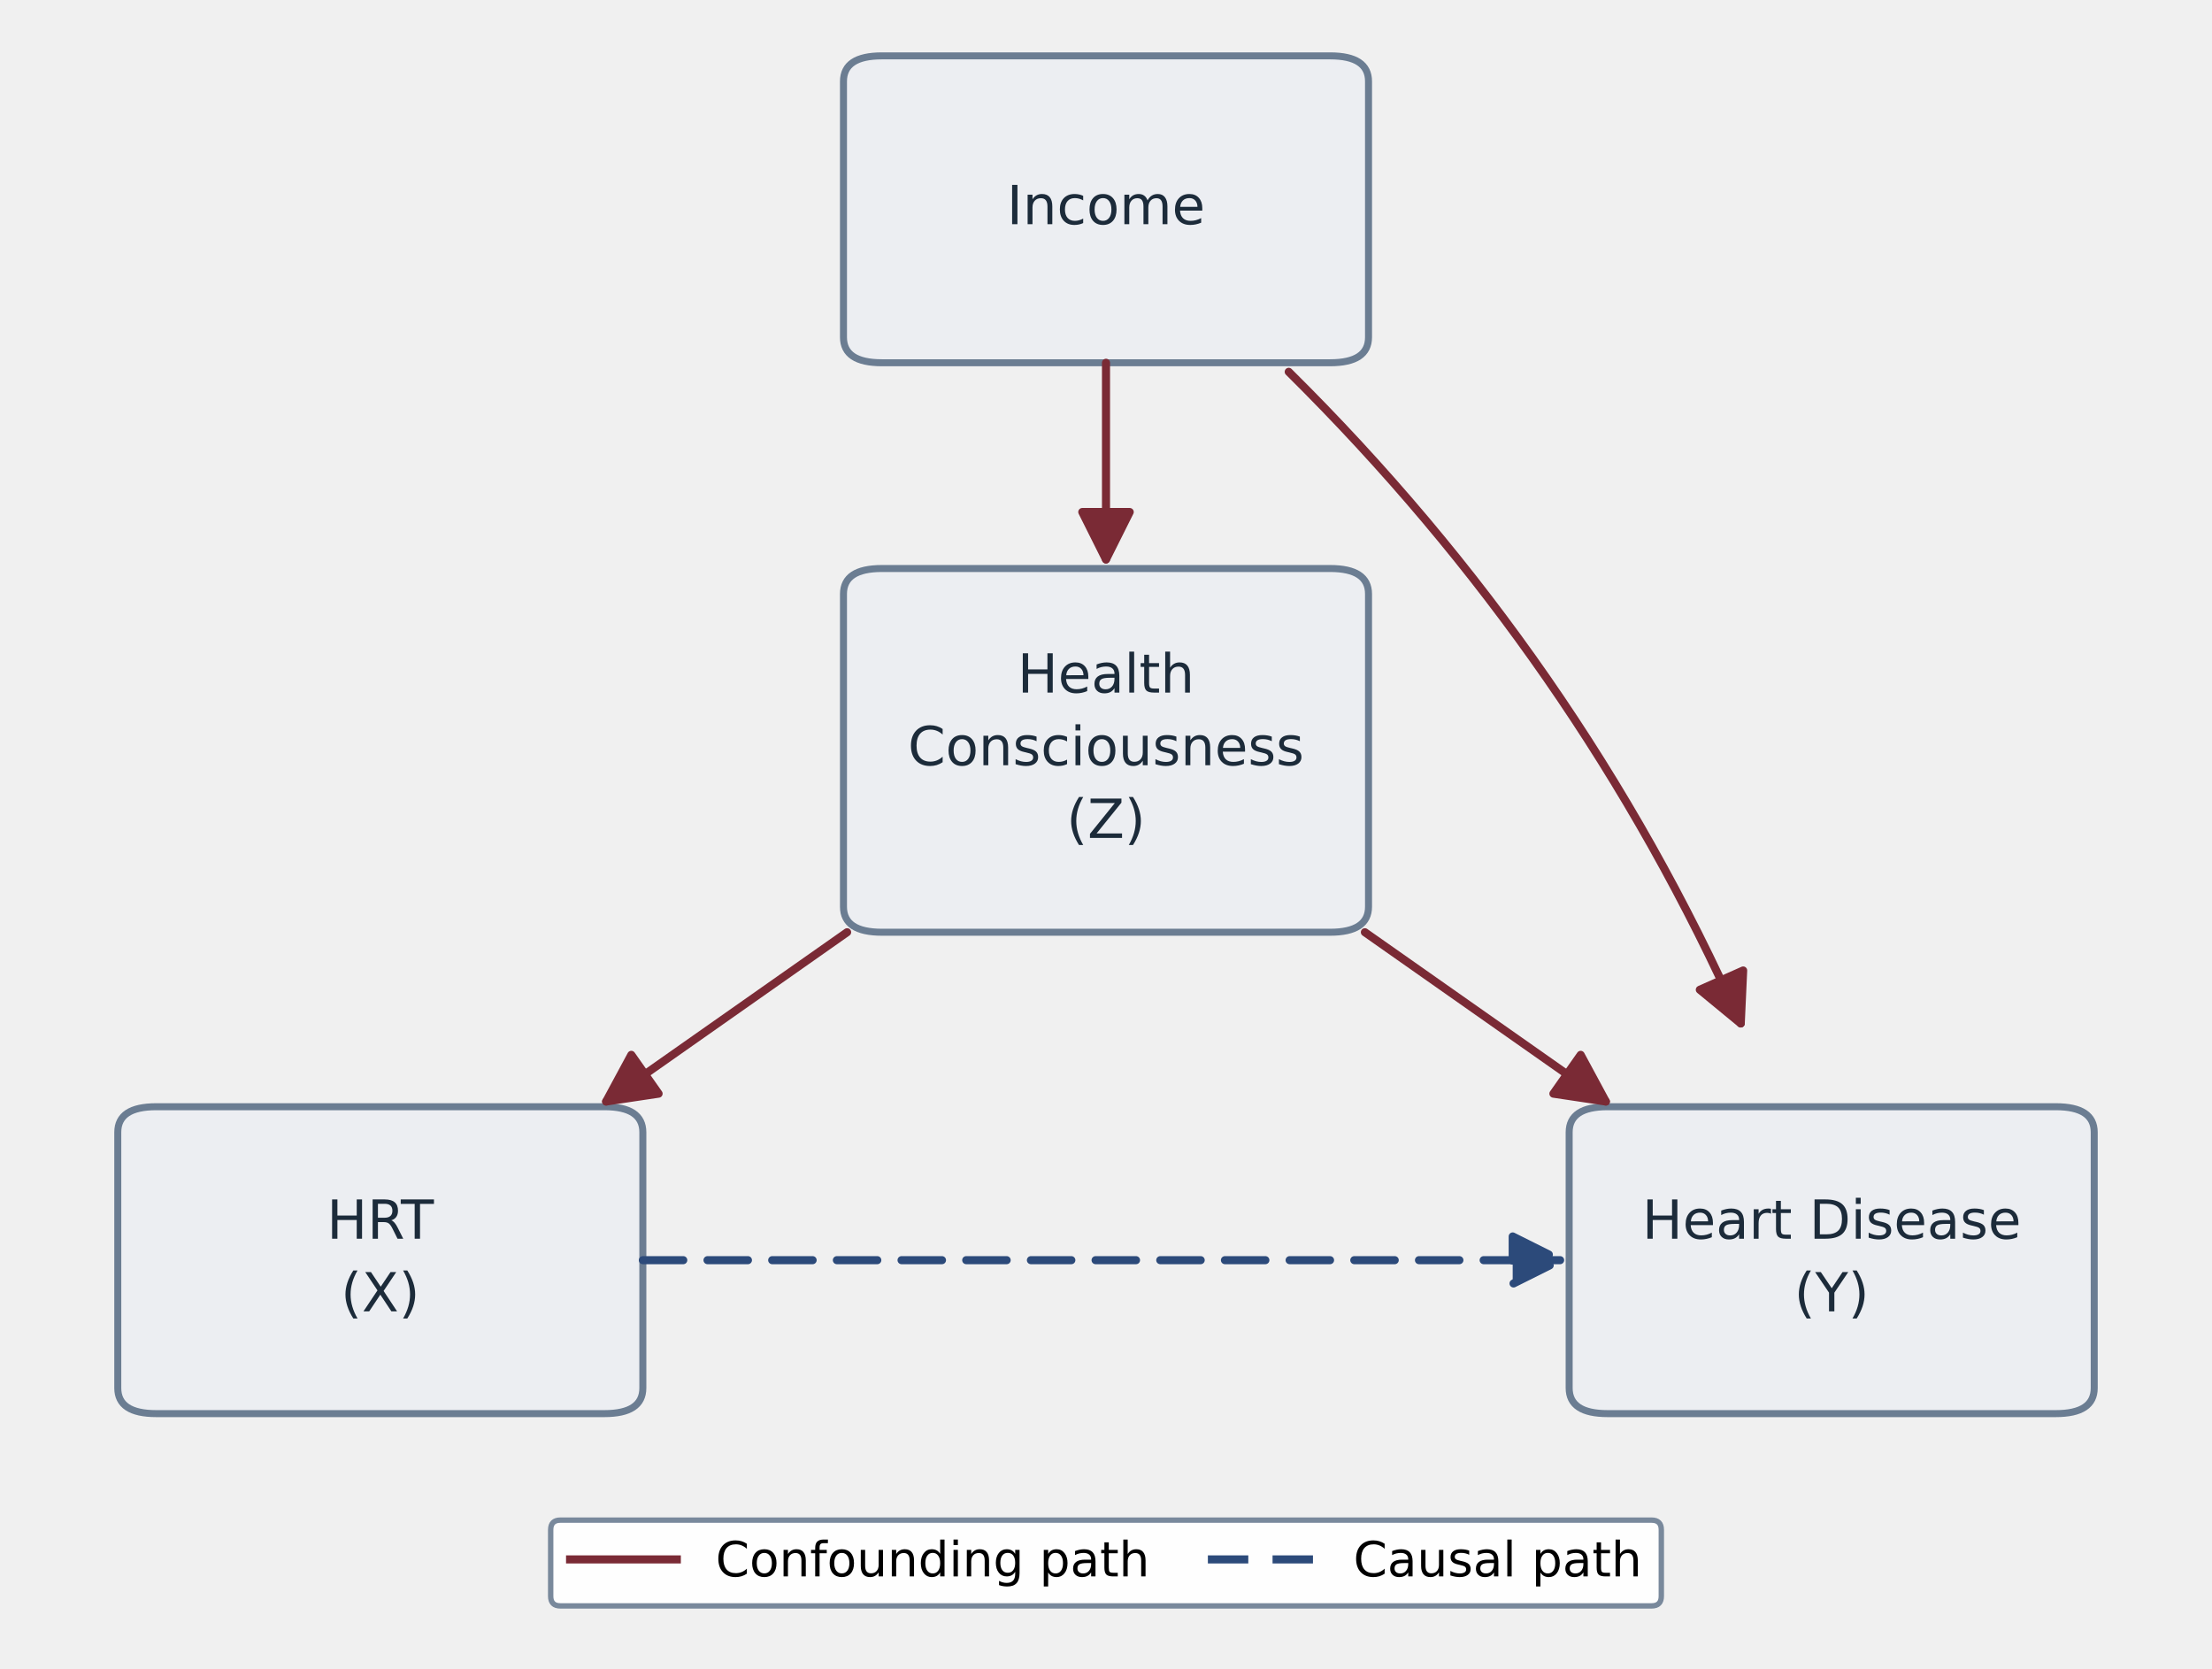
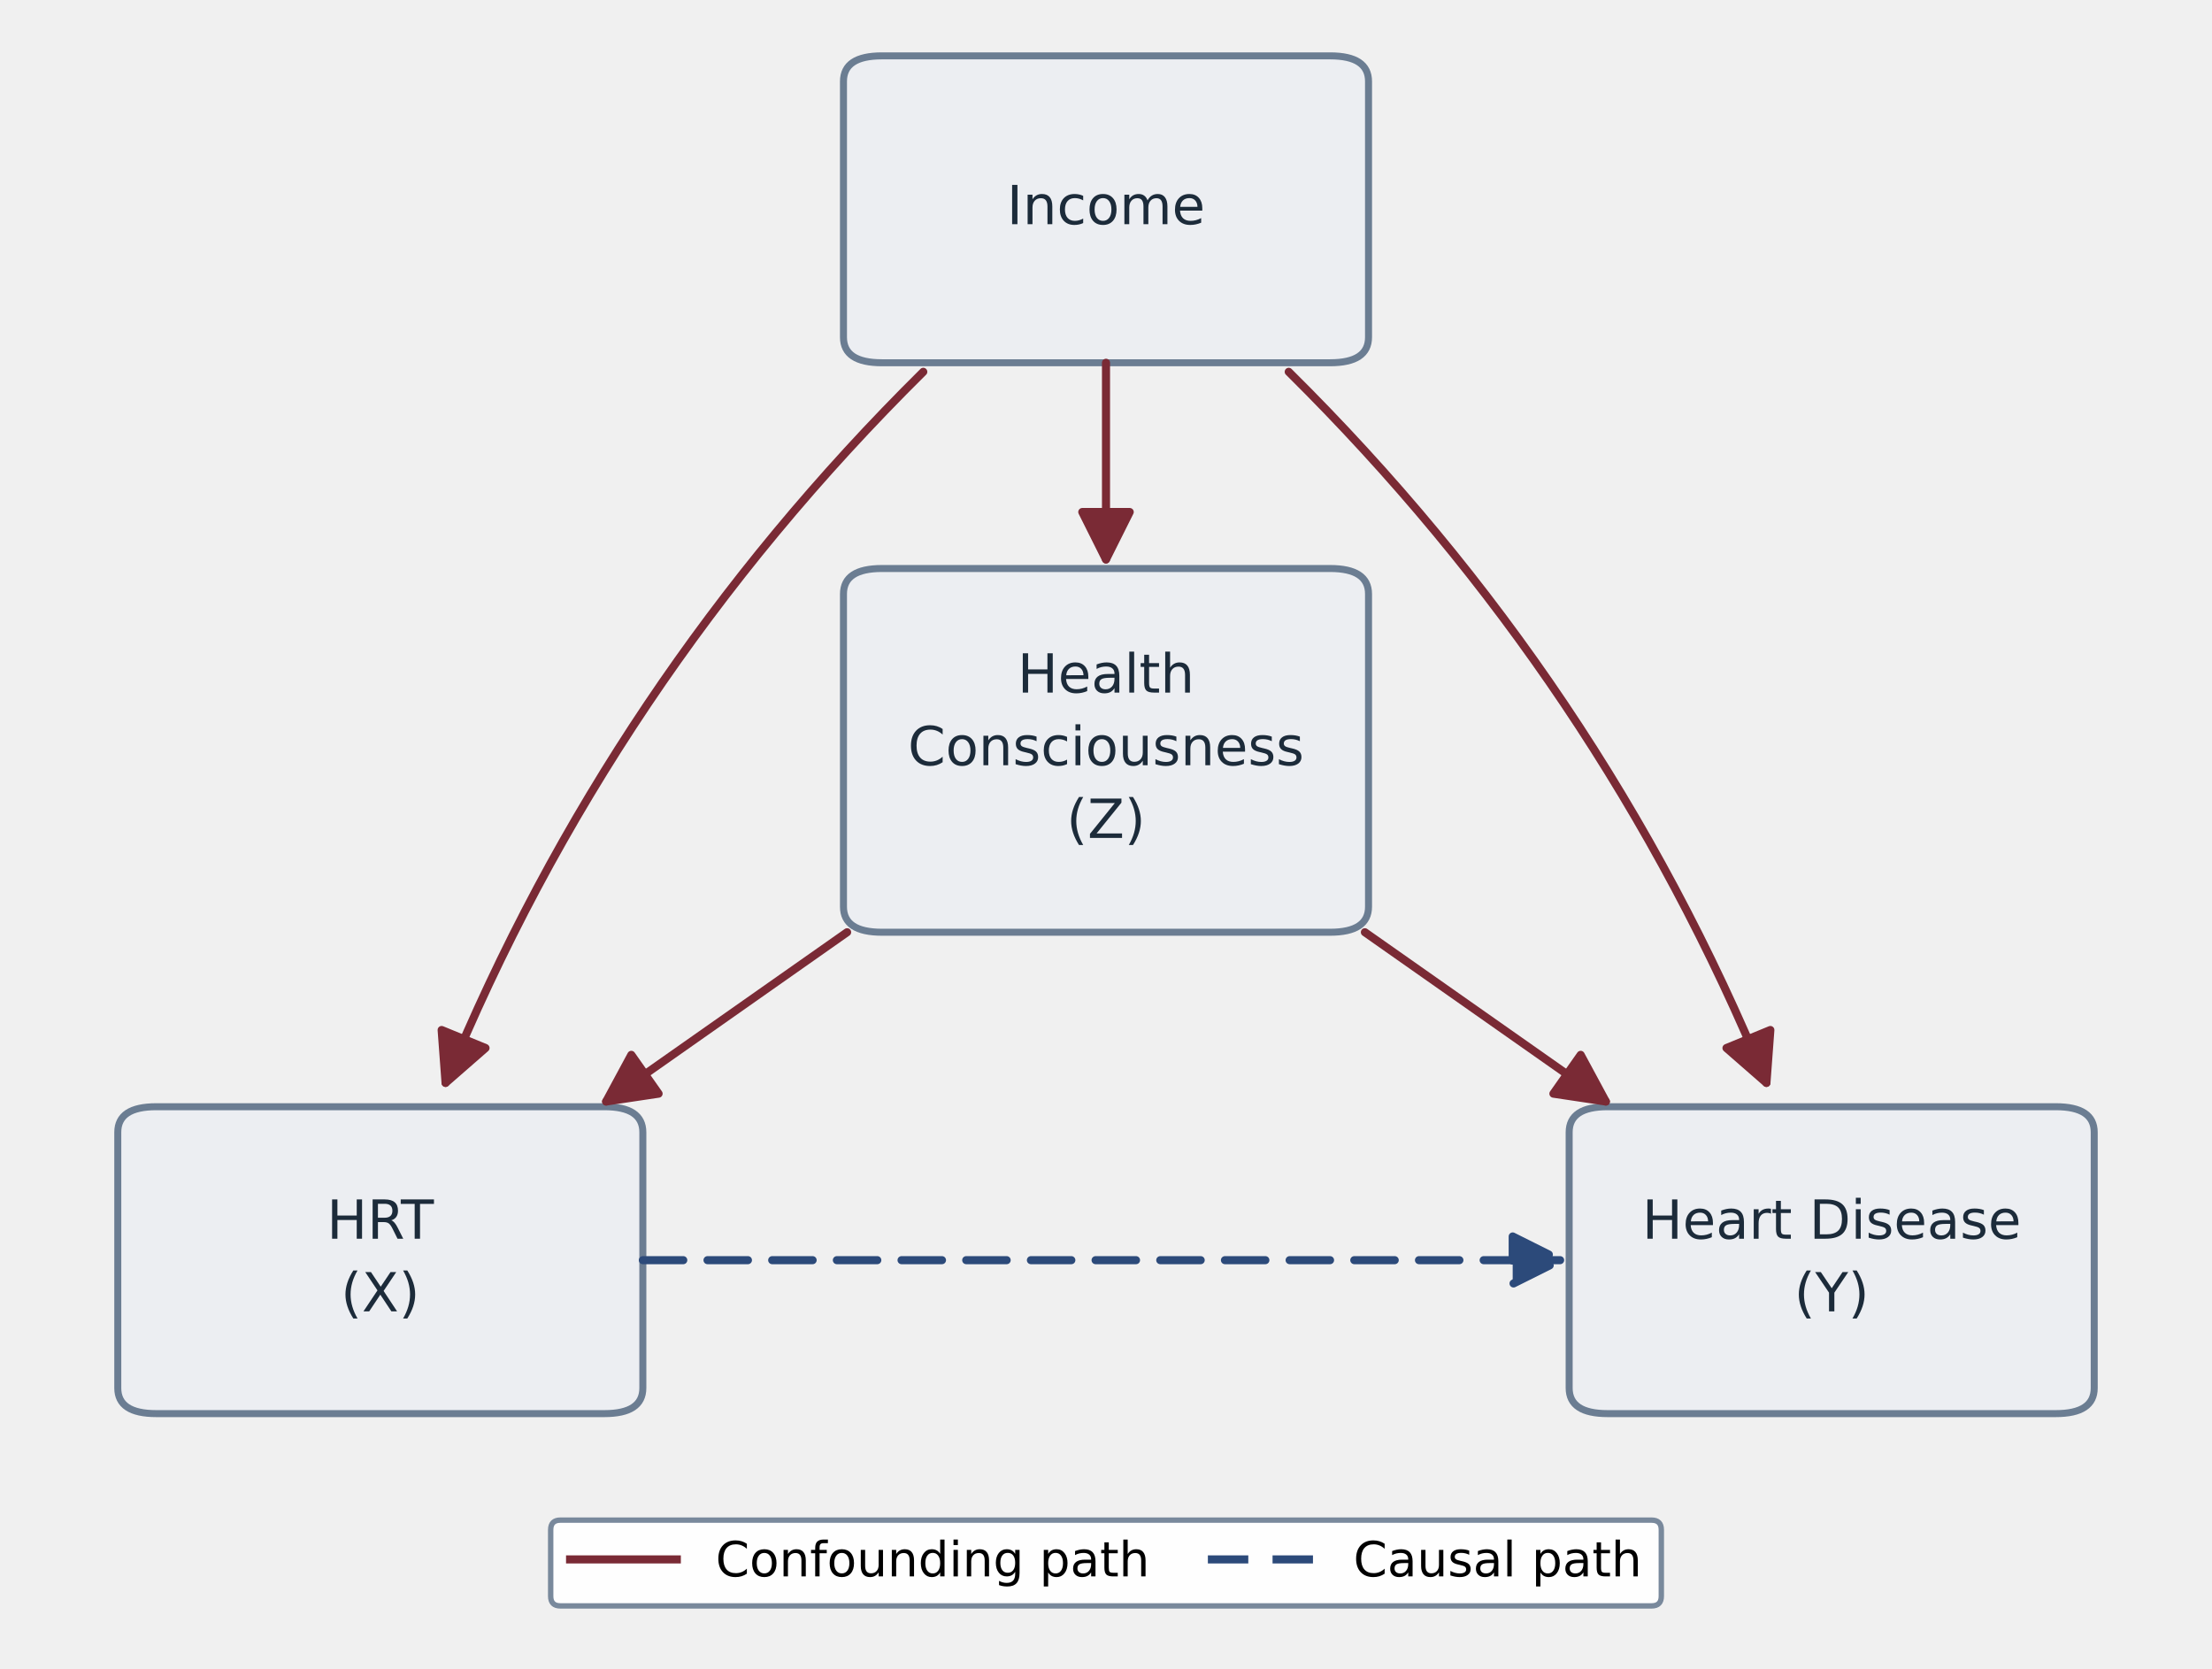
<svg xmlns="http://www.w3.org/2000/svg" xmlns:xlink="http://www.w3.org/1999/xlink" width="410.4pt" height="309.6pt" viewBox="0 0 410.4 309.6" version="1.1">
  <defs>
    <style type="text/css">*{stroke-linejoin: round; stroke-linecap: butt}</style>
  </defs>
  <g id="figure_1">
    <g id="patch_1">
      <path d="M -0 309.6  L 410.4 309.6  L 410.4 0  L -0 0  L -0 309.6  z " style="fill: none" />
    </g>
    <g id="axes_1">
      <g id="patch_2">
-         <path d="M 163.62 67.294  L 246.78 67.294  Q 253.908 67.294 253.908 62.55  L 253.908 15.107  Q 253.908 10.363 246.78 10.363  L 163.62 10.363  Q 156.492 10.363 156.492 15.107  L 156.492 62.55  Q 156.492 67.294 163.62 67.294  z " clip-path="url(#p20f99f0b2f)" style="fill: #eceef2; stroke: #6b7d92; stroke-width: 1.3; stroke-linejoin: miter" />
+         <path d="M 163.62 67.294  L 246.78 67.294  Q 253.908 67.294 253.908 62.55  L 253.908 15.107  Q 253.908 10.363 246.78 10.363  L 163.62 10.363  Q 156.492 10.363 156.492 15.107  L 156.492 62.55  Q 156.492 67.294 163.62 67.294  z " clip-path="url(#p44024df63d)" style="fill: #eceef2; stroke: #6b7d92; stroke-width: 1.3; stroke-linejoin: miter" />
      </g>
      <g id="patch_3">
-         <path d="M 163.62 172.934  L 246.78 172.934  Q 253.908 172.934 253.908 168.189  L 253.908 110.204  Q 253.908 105.459 246.78 105.459  L 163.62 105.459  Q 156.492 105.459 156.492 110.204  L 156.492 168.189  Q 156.492 172.934 163.62 172.934  z " clip-path="url(#p20f99f0b2f)" style="fill: #eceef2; stroke: #6b7d92; stroke-width: 1.3; stroke-linejoin: miter" />
+         <path d="M 163.62 172.934  L 246.78 172.934  Q 253.908 172.934 253.908 168.189  L 253.908 110.204  Q 253.908 105.459 246.78 105.459  L 163.62 105.459  Q 156.492 105.459 156.492 110.204  L 156.492 168.189  Q 156.492 172.934 163.62 172.934  z " clip-path="url(#p44024df63d)" style="fill: #eceef2; stroke: #6b7d92; stroke-width: 1.3; stroke-linejoin: miter" />
      </g>
      <g id="patch_4">
-         <path d="M 28.98 262.232  L 112.14 262.232  Q 119.268 262.232 119.268 257.487  L 119.268 210.045  Q 119.268 205.3 112.14 205.3  L 28.98 205.3  Q 21.852 205.3 21.852 210.045  L 21.852 257.487  Q 21.852 262.232 28.98 262.232  z " clip-path="url(#p20f99f0b2f)" style="fill: #eceef2; stroke: #6b7d92; stroke-width: 1.3; stroke-linejoin: miter" />
+         <path d="M 28.98 262.232  L 112.14 262.232  Q 119.268 262.232 119.268 257.487  L 119.268 210.045  Q 119.268 205.3 112.14 205.3  L 28.98 205.3  Q 21.852 205.3 21.852 210.045  L 21.852 257.487  Q 21.852 262.232 28.98 262.232  z " clip-path="url(#p44024df63d)" style="fill: #eceef2; stroke: #6b7d92; stroke-width: 1.3; stroke-linejoin: miter" />
      </g>
      <g id="patch_5">
-         <path d="M 298.26 262.232  L 381.42 262.232  Q 388.548 262.232 388.548 257.487  L 388.548 210.045  Q 388.548 205.3 381.42 205.3  L 298.26 205.3  Q 291.132 205.3 291.132 210.045  L 291.132 257.487  Q 291.132 262.232 298.26 262.232  z " clip-path="url(#p20f99f0b2f)" style="fill: #eceef2; stroke: #6b7d92; stroke-width: 1.3; stroke-linejoin: miter" />
+         <path d="M 298.26 262.232  L 381.42 262.232  Q 388.548 262.232 388.548 257.487  L 388.548 210.045  Q 388.548 205.3 381.42 205.3  L 298.26 205.3  Q 291.132 205.3 291.132 210.045  L 291.132 257.487  Q 291.132 262.232 298.26 262.232  z " clip-path="url(#p44024df63d)" style="fill: #eceef2; stroke: #6b7d92; stroke-width: 1.3; stroke-linejoin: miter" />
      </g>
      <g id="patch_6">
-         <path d="M 205.2 67.294  Q 205.2 86.377 205.2 103.782  " clip-path="url(#p20f99f0b2f)" style="fill: none; stroke: #7a2a35; stroke-width: 1.5; stroke-linecap: round" />
-         <path d="M 209.6 94.982  L 205.2 103.782  L 200.8 94.982  z " clip-path="url(#p20f99f0b2f)" style="fill: #7a2a35; stroke: #7a2a35; stroke-width: 1.5; stroke-linecap: round" />
+         <path d="M 205.2 67.294  Q 205.2 86.377 205.2 103.782  " clip-path="url(#p44024df63d)" style="fill: none; stroke: #7a2a35; stroke-width: 1.5; stroke-linecap: round" />
+         <path d="M 209.6 94.982  L 205.2 103.782  L 200.8 94.982  z " clip-path="url(#p44024df63d)" style="fill: #7a2a35; stroke: #7a2a35; stroke-width: 1.5; stroke-linecap: round" />
      </g>
      <g id="patch_7">
-         <path d="M 239.101 68.975  Q 292.906 122.217 322.968 189.855  " clip-path="url(#p20f99f0b2f)" style="fill: none; stroke: #7a2a35; stroke-width: 1.5; stroke-linecap: round" />
-         <path d="M 323.415 180.027  L 322.968 189.855  L 315.373 183.601  z " clip-path="url(#p20f99f0b2f)" style="fill: #7a2a35; stroke: #7a2a35; stroke-width: 1.5; stroke-linecap: round" />
+         <path d="M 171.299 68.975  Q 113.238 126.43 82.667 200.881  " clip-path="url(#p44024df63d)" style="fill: none; stroke: #7a2a35; stroke-width: 1.5; stroke-linecap: round" />
+         <path d="M 90.08 194.412  L 82.667 200.881  L 81.94 191.069  z " clip-path="url(#p44024df63d)" style="fill: #7a2a35; stroke: #7a2a35; stroke-width: 1.5; stroke-linecap: round" />
      </g>
      <g id="patch_8">
-         <path d="M 157.168 172.934  Q 134.127 189.117 112.459 204.336  " clip-path="url(#p20f99f0b2f)" style="fill: none; stroke: #7a2a35; stroke-width: 1.5; stroke-linecap: round" />
-         <path d="M 122.19 202.879  L 112.459 204.336  L 117.132 195.678  z " clip-path="url(#p20f99f0b2f)" style="fill: #7a2a35; stroke: #7a2a35; stroke-width: 1.5; stroke-linecap: round" />
+         <path d="M 239.101 68.975  Q 297.162 126.43 327.733 200.881  " clip-path="url(#p44024df63d)" style="fill: none; stroke: #7a2a35; stroke-width: 1.5; stroke-linecap: round" />
+         <path d="M 328.46 191.069  L 327.733 200.881  L 320.32 194.412  z " clip-path="url(#p44024df63d)" style="fill: #7a2a35; stroke: #7a2a35; stroke-width: 1.5; stroke-linecap: round" />
      </g>
      <g id="patch_9">
-         <path d="M 253.232 172.934  Q 276.273 189.117 297.941 204.336  " clip-path="url(#p20f99f0b2f)" style="fill: none; stroke: #7a2a35; stroke-width: 1.5; stroke-linecap: round" />
-         <path d="M 293.268 195.678  L 297.941 204.336  L 288.21 202.879  z " clip-path="url(#p20f99f0b2f)" style="fill: #7a2a35; stroke: #7a2a35; stroke-width: 1.5; stroke-linecap: round" />
+         <path d="M 157.168 172.934  Q 134.127 189.117 112.459 204.336  " clip-path="url(#p44024df63d)" style="fill: none; stroke: #7a2a35; stroke-width: 1.5; stroke-linecap: round" />
+         <path d="M 122.19 202.879  L 112.459 204.336  L 117.132 195.678  z " clip-path="url(#p44024df63d)" style="fill: #7a2a35; stroke: #7a2a35; stroke-width: 1.5; stroke-linecap: round" />
      </g>
      <g id="patch_10">
-         <path d="M 119.268 233.766  Q 205.2 233.766 289.455 233.766  " clip-path="url(#p20f99f0b2f)" style="fill: none; stroke-dasharray: 7.5,4.5; stroke-dashoffset: 0; stroke: #2c4a7a; stroke-width: 1.5; stroke-linecap: round" />
-         <path d="M 280.655 229.366  L 289.455 233.766  L 280.655 238.166  z " clip-path="url(#p20f99f0b2f)" style="fill: #2c4a7a; stroke-dasharray: 7.5,4.5; stroke-dashoffset: 0; stroke: #2c4a7a; stroke-width: 1.5; stroke-linecap: round" />
+         <path d="M 253.232 172.934  Q 276.273 189.117 297.941 204.336  " clip-path="url(#p44024df63d)" style="fill: none; stroke: #7a2a35; stroke-width: 1.5; stroke-linecap: round" />
+         <path d="M 293.268 195.678  L 297.941 204.336  L 288.21 202.879  z " clip-path="url(#p44024df63d)" style="fill: #7a2a35; stroke: #7a2a35; stroke-width: 1.5; stroke-linecap: round" />
+       </g>
+       <g id="patch_11">
+         <path d="M 119.268 233.766  Q 205.2 233.766 289.455 233.766  " clip-path="url(#p44024df63d)" style="fill: none; stroke-dasharray: 7.5,4.5; stroke-dashoffset: 0; stroke: #2c4a7a; stroke-width: 1.5; stroke-linecap: round" />
+         <path d="M 280.655 229.366  L 289.455 233.766  L 280.655 238.166  z " clip-path="url(#p44024df63d)" style="fill: #2c4a7a; stroke-dasharray: 7.5,4.5; stroke-dashoffset: 0; stroke: #2c4a7a; stroke-width: 1.5; stroke-linecap: round" />
      </g>
      <g id="text_1">
        <g style="fill: #1c2b3a" transform="translate(186.8008 41.58795) scale(0.1 -0.1)">
          <defs>
            <path id="DejaVuSans-49" d="M 628 4666  L 1259 4666  L 1259 0  L 628 0  L 628 4666  z " transform="scale(0.015625)" />
            <path id="DejaVuSans-6e" d="M 3513 2113  L 3513 0  L 2938 0  L 2938 2094  Q 2938 2591 2744 2837  Q 2550 3084 2163 3084  Q 1697 3084 1428 2787  Q 1159 2491 1159 1978  L 1159 0  L 581 0  L 581 3500  L 1159 3500  L 1159 2956  Q 1366 3272 1645 3428  Q 1925 3584 2291 3584  Q 2894 3584 3203 3211  Q 3513 2838 3513 2113  z " transform="scale(0.015625)" />
            <path id="DejaVuSans-63" d="M 3122 3366  L 3122 2828  Q 2878 2963 2633 3030  Q 2388 3097 2138 3097  Q 1578 3097 1268 2742  Q 959 2388 959 1747  Q 959 1106 1268 751  Q 1578 397 2138 397  Q 2388 397 2633 464  Q 2878 531 3122 666  L 3122 134  Q 2881 22 2623 -34  Q 2366 -91 2075 -91  Q 1284 -91 818 406  Q 353 903 353 1747  Q 353 2603 823 3093  Q 1294 3584 2113 3584  Q 2378 3584 2631 3529  Q 2884 3475 3122 3366  z " transform="scale(0.015625)" />
            <path id="DejaVuSans-6f" d="M 1959 3097  Q 1497 3097 1228 2736  Q 959 2375 959 1747  Q 959 1119 1226 758  Q 1494 397 1959 397  Q 2419 397 2687 759  Q 2956 1122 2956 1747  Q 2956 2369 2687 2733  Q 2419 3097 1959 3097  z M 1959 3584  Q 2709 3584 3137 3096  Q 3566 2609 3566 1747  Q 3566 888 3137 398  Q 2709 -91 1959 -91  Q 1206 -91 779 398  Q 353 888 353 1747  Q 353 2609 779 3096  Q 1206 3584 1959 3584  z " transform="scale(0.015625)" />
            <path id="DejaVuSans-6d" d="M 3328 2828  Q 3544 3216 3844 3400  Q 4144 3584 4550 3584  Q 5097 3584 5394 3201  Q 5691 2819 5691 2113  L 5691 0  L 5113 0  L 5113 2094  Q 5113 2597 4934 2840  Q 4756 3084 4391 3084  Q 3944 3084 3684 2787  Q 3425 2491 3425 1978  L 3425 0  L 2847 0  L 2847 2094  Q 2847 2600 2669 2842  Q 2491 3084 2119 3084  Q 1678 3084 1418 2786  Q 1159 2488 1159 1978  L 1159 0  L 581 0  L 581 3500  L 1159 3500  L 1159 2956  Q 1356 3278 1631 3431  Q 1906 3584 2284 3584  Q 2666 3584 2933 3390  Q 3200 3197 3328 2828  z " transform="scale(0.015625)" />
            <path id="DejaVuSans-65" d="M 3597 1894  L 3597 1613  L 953 1613  Q 991 1019 1311 708  Q 1631 397 2203 397  Q 2534 397 2845 478  Q 3156 559 3463 722  L 3463 178  Q 3153 47 2828 -22  Q 2503 -91 2169 -91  Q 1331 -91 842 396  Q 353 884 353 1716  Q 353 2575 817 3079  Q 1281 3584 2069 3584  Q 2775 3584 3186 3129  Q 3597 2675 3597 1894  z M 3022 2063  Q 3016 2534 2758 2815  Q 2500 3097 2075 3097  Q 1594 3097 1305 2825  Q 1016 2553 972 2059  L 3022 2063  z " transform="scale(0.015625)" />
          </defs>
          <use xlink:href="#DejaVuSans-49" />
          <use xlink:href="#DejaVuSans-6e" x="29.492" />
          <use xlink:href="#DejaVuSans-63" x="92.871" />
          <use xlink:href="#DejaVuSans-6f" x="147.852" />
          <use xlink:href="#DejaVuSans-6d" x="209.033" />
          <use xlink:href="#DejaVuSans-65" x="306.445" />
        </g>
      </g>
      <g id="text_2">
        <g style="fill: #1c2b3a" transform="translate(188.7812 128.4786) scale(0.1 -0.1)">
          <defs>
            <path id="DejaVuSans-48" d="M 628 4666  L 1259 4666  L 1259 2753  L 3553 2753  L 3553 4666  L 4184 4666  L 4184 0  L 3553 0  L 3553 2222  L 1259 2222  L 1259 0  L 628 0  L 628 4666  z " transform="scale(0.015625)" />
            <path id="DejaVuSans-61" d="M 2194 1759  Q 1497 1759 1228 1600  Q 959 1441 959 1056  Q 959 750 1161 570  Q 1363 391 1709 391  Q 2188 391 2477 730  Q 2766 1069 2766 1631  L 2766 1759  L 2194 1759  z M 3341 1997  L 3341 0  L 2766 0  L 2766 531  Q 2569 213 2275 61  Q 1981 -91 1556 -91  Q 1019 -91 701 211  Q 384 513 384 1019  Q 384 1609 779 1909  Q 1175 2209 1959 2209  L 2766 2209  L 2766 2266  Q 2766 2663 2505 2880  Q 2244 3097 1772 3097  Q 1472 3097 1187 3025  Q 903 2953 641 2809  L 641 3341  Q 956 3463 1253 3523  Q 1550 3584 1831 3584  Q 2591 3584 2966 3190  Q 3341 2797 3341 1997  z " transform="scale(0.015625)" />
            <path id="DejaVuSans-6c" d="M 603 4863  L 1178 4863  L 1178 0  L 603 0  L 603 4863  z " transform="scale(0.015625)" />
            <path id="DejaVuSans-74" d="M 1172 4494  L 1172 3500  L 2356 3500  L 2356 3053  L 1172 3053  L 1172 1153  Q 1172 725 1289 603  Q 1406 481 1766 481  L 2356 481  L 2356 0  L 1766 0  Q 1100 0 847 248  Q 594 497 594 1153  L 594 3053  L 172 3053  L 172 3500  L 594 3500  L 594 4494  L 1172 4494  z " transform="scale(0.015625)" />
            <path id="DejaVuSans-68" d="M 3513 2113  L 3513 0  L 2938 0  L 2938 2094  Q 2938 2591 2744 2837  Q 2550 3084 2163 3084  Q 1697 3084 1428 2787  Q 1159 2491 1159 1978  L 1159 0  L 581 0  L 581 4863  L 1159 4863  L 1159 2956  Q 1366 3272 1645 3428  Q 1925 3584 2291 3584  Q 2894 3584 3203 3211  Q 3513 2838 3513 2113  z " transform="scale(0.015625)" />
          </defs>
          <use xlink:href="#DejaVuSans-48" />
          <use xlink:href="#DejaVuSans-65" x="75.195" />
          <use xlink:href="#DejaVuSans-61" x="136.719" />
          <use xlink:href="#DejaVuSans-6c" x="197.998" />
          <use xlink:href="#DejaVuSans-74" x="225.781" />
          <use xlink:href="#DejaVuSans-68" x="264.99" />
        </g>
        <g style="fill: #1c2b3a" transform="translate(168.45 141.9559) scale(0.1 -0.1)">
          <defs>
            <path id="DejaVuSans-43" d="M 4122 4306  L 4122 3641  Q 3803 3938 3442 4084  Q 3081 4231 2675 4231  Q 1875 4231 1450 3742  Q 1025 3253 1025 2328  Q 1025 1406 1450 917  Q 1875 428 2675 428  Q 3081 428 3442 575  Q 3803 722 4122 1019  L 4122 359  Q 3791 134 3420 21  Q 3050 -91 2638 -91  Q 1578 -91 968 557  Q 359 1206 359 2328  Q 359 3453 968 4101  Q 1578 4750 2638 4750  Q 3056 4750 3426 4639  Q 3797 4528 4122 4306  z " transform="scale(0.015625)" />
            <path id="DejaVuSans-73" d="M 2834 3397  L 2834 2853  Q 2591 2978 2328 3040  Q 2066 3103 1784 3103  Q 1356 3103 1142 2972  Q 928 2841 928 2578  Q 928 2378 1081 2264  Q 1234 2150 1697 2047  L 1894 2003  Q 2506 1872 2764 1633  Q 3022 1394 3022 966  Q 3022 478 2636 193  Q 2250 -91 1575 -91  Q 1294 -91 989 -36  Q 684 19 347 128  L 347 722  Q 666 556 975 473  Q 1284 391 1588 391  Q 1994 391 2212 530  Q 2431 669 2431 922  Q 2431 1156 2273 1281  Q 2116 1406 1581 1522  L 1381 1569  Q 847 1681 609 1914  Q 372 2147 372 2553  Q 372 3047 722 3315  Q 1072 3584 1716 3584  Q 2034 3584 2315 3537  Q 2597 3491 2834 3397  z " transform="scale(0.015625)" />
            <path id="DejaVuSans-69" d="M 603 3500  L 1178 3500  L 1178 0  L 603 0  L 603 3500  z M 603 4863  L 1178 4863  L 1178 4134  L 603 4134  L 603 4863  z " transform="scale(0.015625)" />
            <path id="DejaVuSans-75" d="M 544 1381  L 544 3500  L 1119 3500  L 1119 1403  Q 1119 906 1312 657  Q 1506 409 1894 409  Q 2359 409 2629 706  Q 2900 1003 2900 1516  L 2900 3500  L 3475 3500  L 3475 0  L 2900 0  L 2900 538  Q 2691 219 2414 64  Q 2138 -91 1772 -91  Q 1169 -91 856 284  Q 544 659 544 1381  z M 1991 3584  L 1991 3584  z " transform="scale(0.015625)" />
          </defs>
          <use xlink:href="#DejaVuSans-43" />
          <use xlink:href="#DejaVuSans-6f" x="69.824" />
          <use xlink:href="#DejaVuSans-6e" x="131.006" />
          <use xlink:href="#DejaVuSans-73" x="194.385" />
          <use xlink:href="#DejaVuSans-63" x="246.484" />
          <use xlink:href="#DejaVuSans-69" x="301.465" />
          <use xlink:href="#DejaVuSans-6f" x="329.248" />
          <use xlink:href="#DejaVuSans-75" x="390.43" />
          <use xlink:href="#DejaVuSans-73" x="453.809" />
          <use xlink:href="#DejaVuSans-6e" x="505.908" />
          <use xlink:href="#DejaVuSans-65" x="569.287" />
          <use xlink:href="#DejaVuSans-73" x="630.811" />
          <use xlink:href="#DejaVuSans-73" x="682.91" />
        </g>
        <g style="fill: #1c2b3a" transform="translate(197.8734 155.4333) scale(0.1 -0.1)">
          <defs>
            <path id="DejaVuSans-28" d="M 1984 4856  Q 1566 4138 1362 3434  Q 1159 2731 1159 2009  Q 1159 1288 1364 580  Q 1569 -128 1984 -844  L 1484 -844  Q 1016 -109 783 600  Q 550 1309 550 2009  Q 550 2706 781 3412  Q 1013 4119 1484 4856  L 1984 4856  z " transform="scale(0.015625)" />
            <path id="DejaVuSans-5a" d="M 359 4666  L 4025 4666  L 4025 4184  L 1075 531  L 4097 531  L 4097 0  L 288 0  L 288 481  L 3238 4134  L 359 4134  L 359 4666  z " transform="scale(0.015625)" />
            <path id="DejaVuSans-29" d="M 513 4856  L 1013 4856  Q 1481 4119 1714 3412  Q 1947 2706 1947 2009  Q 1947 1309 1714 600  Q 1481 -109 1013 -844  L 513 -844  Q 928 -128 1133 580  Q 1338 1288 1338 2009  Q 1338 2731 1133 3434  Q 928 4138 513 4856  z " transform="scale(0.015625)" />
          </defs>
          <use xlink:href="#DejaVuSans-28" />
          <use xlink:href="#DejaVuSans-5a" x="39.014" />
          <use xlink:href="#DejaVuSans-29" x="107.52" />
        </g>
      </g>
      <g id="text_3">
        <g style="fill: #1c2b3a" transform="translate(60.63422 229.7867) scale(0.1 -0.1)">
          <defs>
            <path id="DejaVuSans-52" d="M 2841 2188  Q 3044 2119 3236 1894  Q 3428 1669 3622 1275  L 4263 0  L 3584 0  L 2988 1197  Q 2756 1666 2539 1819  Q 2322 1972 1947 1972  L 1259 1972  L 1259 0  L 628 0  L 628 4666  L 2053 4666  Q 2853 4666 3247 4331  Q 3641 3997 3641 3322  Q 3641 2881 3436 2590  Q 3231 2300 2841 2188  z M 1259 4147  L 1259 2491  L 2053 2491  Q 2509 2491 2742 2702  Q 2975 2913 2975 3322  Q 2975 3731 2742 3939  Q 2509 4147 2053 4147  L 1259 4147  z " transform="scale(0.015625)" />
            <path id="DejaVuSans-54" d="M -19 4666  L 3928 4666  L 3928 4134  L 2272 4134  L 2272 0  L 1638 0  L 1638 4134  L -19 4134  L -19 4666  z " transform="scale(0.015625)" />
          </defs>
          <use xlink:href="#DejaVuSans-48" />
          <use xlink:href="#DejaVuSans-52" x="75.195" />
          <use xlink:href="#DejaVuSans-54" x="137.428" />
        </g>
        <g style="fill: #1c2b3a" transform="translate(63.23344 243.264) scale(0.1 -0.1)">
          <defs>
            <path id="DejaVuSans-58" d="M 403 4666  L 1081 4666  L 2241 2931  L 3406 4666  L 4084 4666  L 2584 2425  L 4184 0  L 3506 0  L 2194 1984  L 872 0  L 191 0  L 1856 2491  L 403 4666  z " transform="scale(0.015625)" />
          </defs>
          <use xlink:href="#DejaVuSans-28" />
          <use xlink:href="#DejaVuSans-58" x="39.014" />
          <use xlink:href="#DejaVuSans-29" x="107.52" />
        </g>
      </g>
      <g id="text_4">
        <g style="fill: #1c2b3a" transform="translate(304.6689 229.7867) scale(0.1 -0.1)">
          <defs>
            <path id="DejaVuSans-72" d="M 2631 2963  Q 2534 3019 2420 3045  Q 2306 3072 2169 3072  Q 1681 3072 1420 2755  Q 1159 2438 1159 1844  L 1159 0  L 581 0  L 581 3500  L 1159 3500  L 1159 2956  Q 1341 3275 1631 3429  Q 1922 3584 2338 3584  Q 2397 3584 2469 3576  Q 2541 3569 2628 3553  L 2631 2963  z " transform="scale(0.015625)" />
            <path id="DejaVuSans-20" transform="scale(0.015625)" />
            <path id="DejaVuSans-44" d="M 1259 4147  L 1259 519  L 2022 519  Q 2988 519 3436 956  Q 3884 1394 3884 2338  Q 3884 3275 3436 3711  Q 2988 4147 2022 4147  L 1259 4147  z M 628 4666  L 1925 4666  Q 3281 4666 3915 4102  Q 4550 3538 4550 2338  Q 4550 1131 3912 565  Q 3275 0 1925 0  L 628 0  L 628 4666  z " transform="scale(0.015625)" />
          </defs>
          <use xlink:href="#DejaVuSans-48" />
          <use xlink:href="#DejaVuSans-65" x="75.195" />
          <use xlink:href="#DejaVuSans-61" x="136.719" />
          <use xlink:href="#DejaVuSans-72" x="197.998" />
          <use xlink:href="#DejaVuSans-74" x="239.111" />
          <use xlink:href="#DejaVuSans-20" x="278.32" />
          <use xlink:href="#DejaVuSans-44" x="310.107" />
          <use xlink:href="#DejaVuSans-69" x="387.109" />
          <use xlink:href="#DejaVuSans-73" x="414.893" />
          <use xlink:href="#DejaVuSans-65" x="466.992" />
          <use xlink:href="#DejaVuSans-61" x="528.516" />
          <use xlink:href="#DejaVuSans-73" x="589.795" />
          <use xlink:href="#DejaVuSans-65" x="641.895" />
        </g>
        <g style="fill: #1c2b3a" transform="translate(332.8845 243.264) scale(0.1 -0.1)">
          <defs>
            <path id="DejaVuSans-59" d="M -13 4666  L 666 4666  L 1959 2747  L 3244 4666  L 3922 4666  L 2272 2222  L 2272 0  L 1638 0  L 1638 2222  L -13 4666  z " transform="scale(0.015625)" />
          </defs>
          <use xlink:href="#DejaVuSans-28" />
          <use xlink:href="#DejaVuSans-59" x="39.014" />
          <use xlink:href="#DejaVuSans-29" x="100.098" />
        </g>
      </g>
      <g id="legend_1">
-         <g id="patch_11">
+         <g id="patch_12">
          <path d="M 103.97 297.9  L 306.43 297.9  Q 308.23 297.9 308.23 296.1  L 308.23 283.79  Q 308.23 281.99 306.43 281.99  L 103.97 281.99  Q 102.17 281.99 102.17 283.79  L 102.17 296.1  Q 102.17 297.9 103.97 297.9  z " style="fill: #ffffff; opacity: 0.9; stroke: #6b7d92; stroke-linejoin: miter" />
        </g>
        <g id="line2d_1">
          <path d="M 105.77 289.278  L 115.67 289.278  L 125.57 289.278  " style="fill: none; stroke: #7a2a35; stroke-width: 1.5; stroke-linecap: square" />
        </g>
        <g id="text_5">
          <g transform="translate(132.7704 292.4283) scale(0.09 -0.09)">
            <defs>
              <path id="DejaVuSans-66" d="M 2375 4863  L 2375 4384  L 1825 4384  Q 1516 4384 1395 4259  Q 1275 4134 1275 3809  L 1275 3500  L 2222 3500  L 2222 3053  L 1275 3053  L 1275 0  L 697 0  L 697 3053  L 147 3053  L 147 3500  L 697 3500  L 697 3744  Q 697 4328 969 4595  Q 1241 4863 1831 4863  L 2375 4863  z " transform="scale(0.015625)" />
              <path id="DejaVuSans-64" d="M 2906 2969  L 2906 4863  L 3481 4863  L 3481 0  L 2906 0  L 2906 525  Q 2725 213 2448 61  Q 2172 -91 1784 -91  Q 1150 -91 751 415  Q 353 922 353 1747  Q 353 2572 751 3078  Q 1150 3584 1784 3584  Q 2172 3584 2448 3432  Q 2725 3281 2906 2969  z M 947 1747  Q 947 1113 1208 752  Q 1469 391 1925 391  Q 2381 391 2643 752  Q 2906 1113 2906 1747  Q 2906 2381 2643 2742  Q 2381 3103 1925 3103  Q 1469 3103 1208 2742  Q 947 2381 947 1747  z " transform="scale(0.015625)" />
              <path id="DejaVuSans-67" d="M 2906 1791  Q 2906 2416 2648 2759  Q 2391 3103 1925 3103  Q 1463 3103 1205 2759  Q 947 2416 947 1791  Q 947 1169 1205 825  Q 1463 481 1925 481  Q 2391 481 2648 825  Q 2906 1169 2906 1791  z M 3481 434  Q 3481 -459 3084 -895  Q 2688 -1331 1869 -1331  Q 1566 -1331 1297 -1286  Q 1028 -1241 775 -1147  L 775 -588  Q 1028 -725 1275 -790  Q 1522 -856 1778 -856  Q 2344 -856 2625 -561  Q 2906 -266 2906 331  L 2906 616  Q 2728 306 2450 153  Q 2172 0 1784 0  Q 1141 0 747 490  Q 353 981 353 1791  Q 353 2603 747 3093  Q 1141 3584 1784 3584  Q 2172 3584 2450 3431  Q 2728 3278 2906 2969  L 2906 3500  L 3481 3500  L 3481 434  z " transform="scale(0.015625)" />
              <path id="DejaVuSans-70" d="M 1159 525  L 1159 -1331  L 581 -1331  L 581 3500  L 1159 3500  L 1159 2969  Q 1341 3281 1617 3432  Q 1894 3584 2278 3584  Q 2916 3584 3314 3078  Q 3713 2572 3713 1747  Q 3713 922 3314 415  Q 2916 -91 2278 -91  Q 1894 -91 1617 61  Q 1341 213 1159 525  z M 3116 1747  Q 3116 2381 2855 2742  Q 2594 3103 2138 3103  Q 1681 3103 1420 2742  Q 1159 2381 1159 1747  Q 1159 1113 1420 752  Q 1681 391 2138 391  Q 2594 391 2855 752  Q 3116 1113 3116 1747  z " transform="scale(0.015625)" />
            </defs>
            <use xlink:href="#DejaVuSans-43" />
            <use xlink:href="#DejaVuSans-6f" x="69.824" />
            <use xlink:href="#DejaVuSans-6e" x="131.006" />
            <use xlink:href="#DejaVuSans-66" x="194.385" />
            <use xlink:href="#DejaVuSans-6f" x="229.59" />
            <use xlink:href="#DejaVuSans-75" x="290.771" />
            <use xlink:href="#DejaVuSans-6e" x="354.15" />
            <use xlink:href="#DejaVuSans-64" x="417.529" />
            <use xlink:href="#DejaVuSans-69" x="481.006" />
            <use xlink:href="#DejaVuSans-6e" x="508.789" />
            <use xlink:href="#DejaVuSans-67" x="572.168" />
            <use xlink:href="#DejaVuSans-20" x="635.645" />
            <use xlink:href="#DejaVuSans-70" x="667.432" />
            <use xlink:href="#DejaVuSans-61" x="730.908" />
            <use xlink:href="#DejaVuSans-74" x="792.188" />
            <use xlink:href="#DejaVuSans-68" x="831.396" />
          </g>
        </g>
        <g id="line2d_2">
          <path d="M 224.101 289.278  L 234.001 289.278  L 243.901 289.278  " style="fill: none; stroke-dasharray: 7.5,4.5; stroke-dashoffset: 0; stroke: #2c4a7a; stroke-width: 1.5" />
        </g>
        <g id="text_6">
          <g transform="translate(251.1007 292.4283) scale(0.09 -0.09)">
            <use xlink:href="#DejaVuSans-43" />
            <use xlink:href="#DejaVuSans-61" x="69.824" />
            <use xlink:href="#DejaVuSans-75" x="131.104" />
            <use xlink:href="#DejaVuSans-73" x="194.482" />
            <use xlink:href="#DejaVuSans-61" x="246.582" />
            <use xlink:href="#DejaVuSans-6c" x="307.861" />
            <use xlink:href="#DejaVuSans-20" x="335.645" />
            <use xlink:href="#DejaVuSans-70" x="367.432" />
            <use xlink:href="#DejaVuSans-61" x="430.908" />
            <use xlink:href="#DejaVuSans-74" x="492.188" />
            <use xlink:href="#DejaVuSans-68" x="531.396" />
          </g>
        </g>
      </g>
    </g>
  </g>
  <defs>
-     <clipPath id="p20f99f0b2f">
+     <clipPath id="p44024df63d">
      <rect x="7.2" y="7.2" width="396" height="295.2" />
    </clipPath>
  </defs>
</svg>
